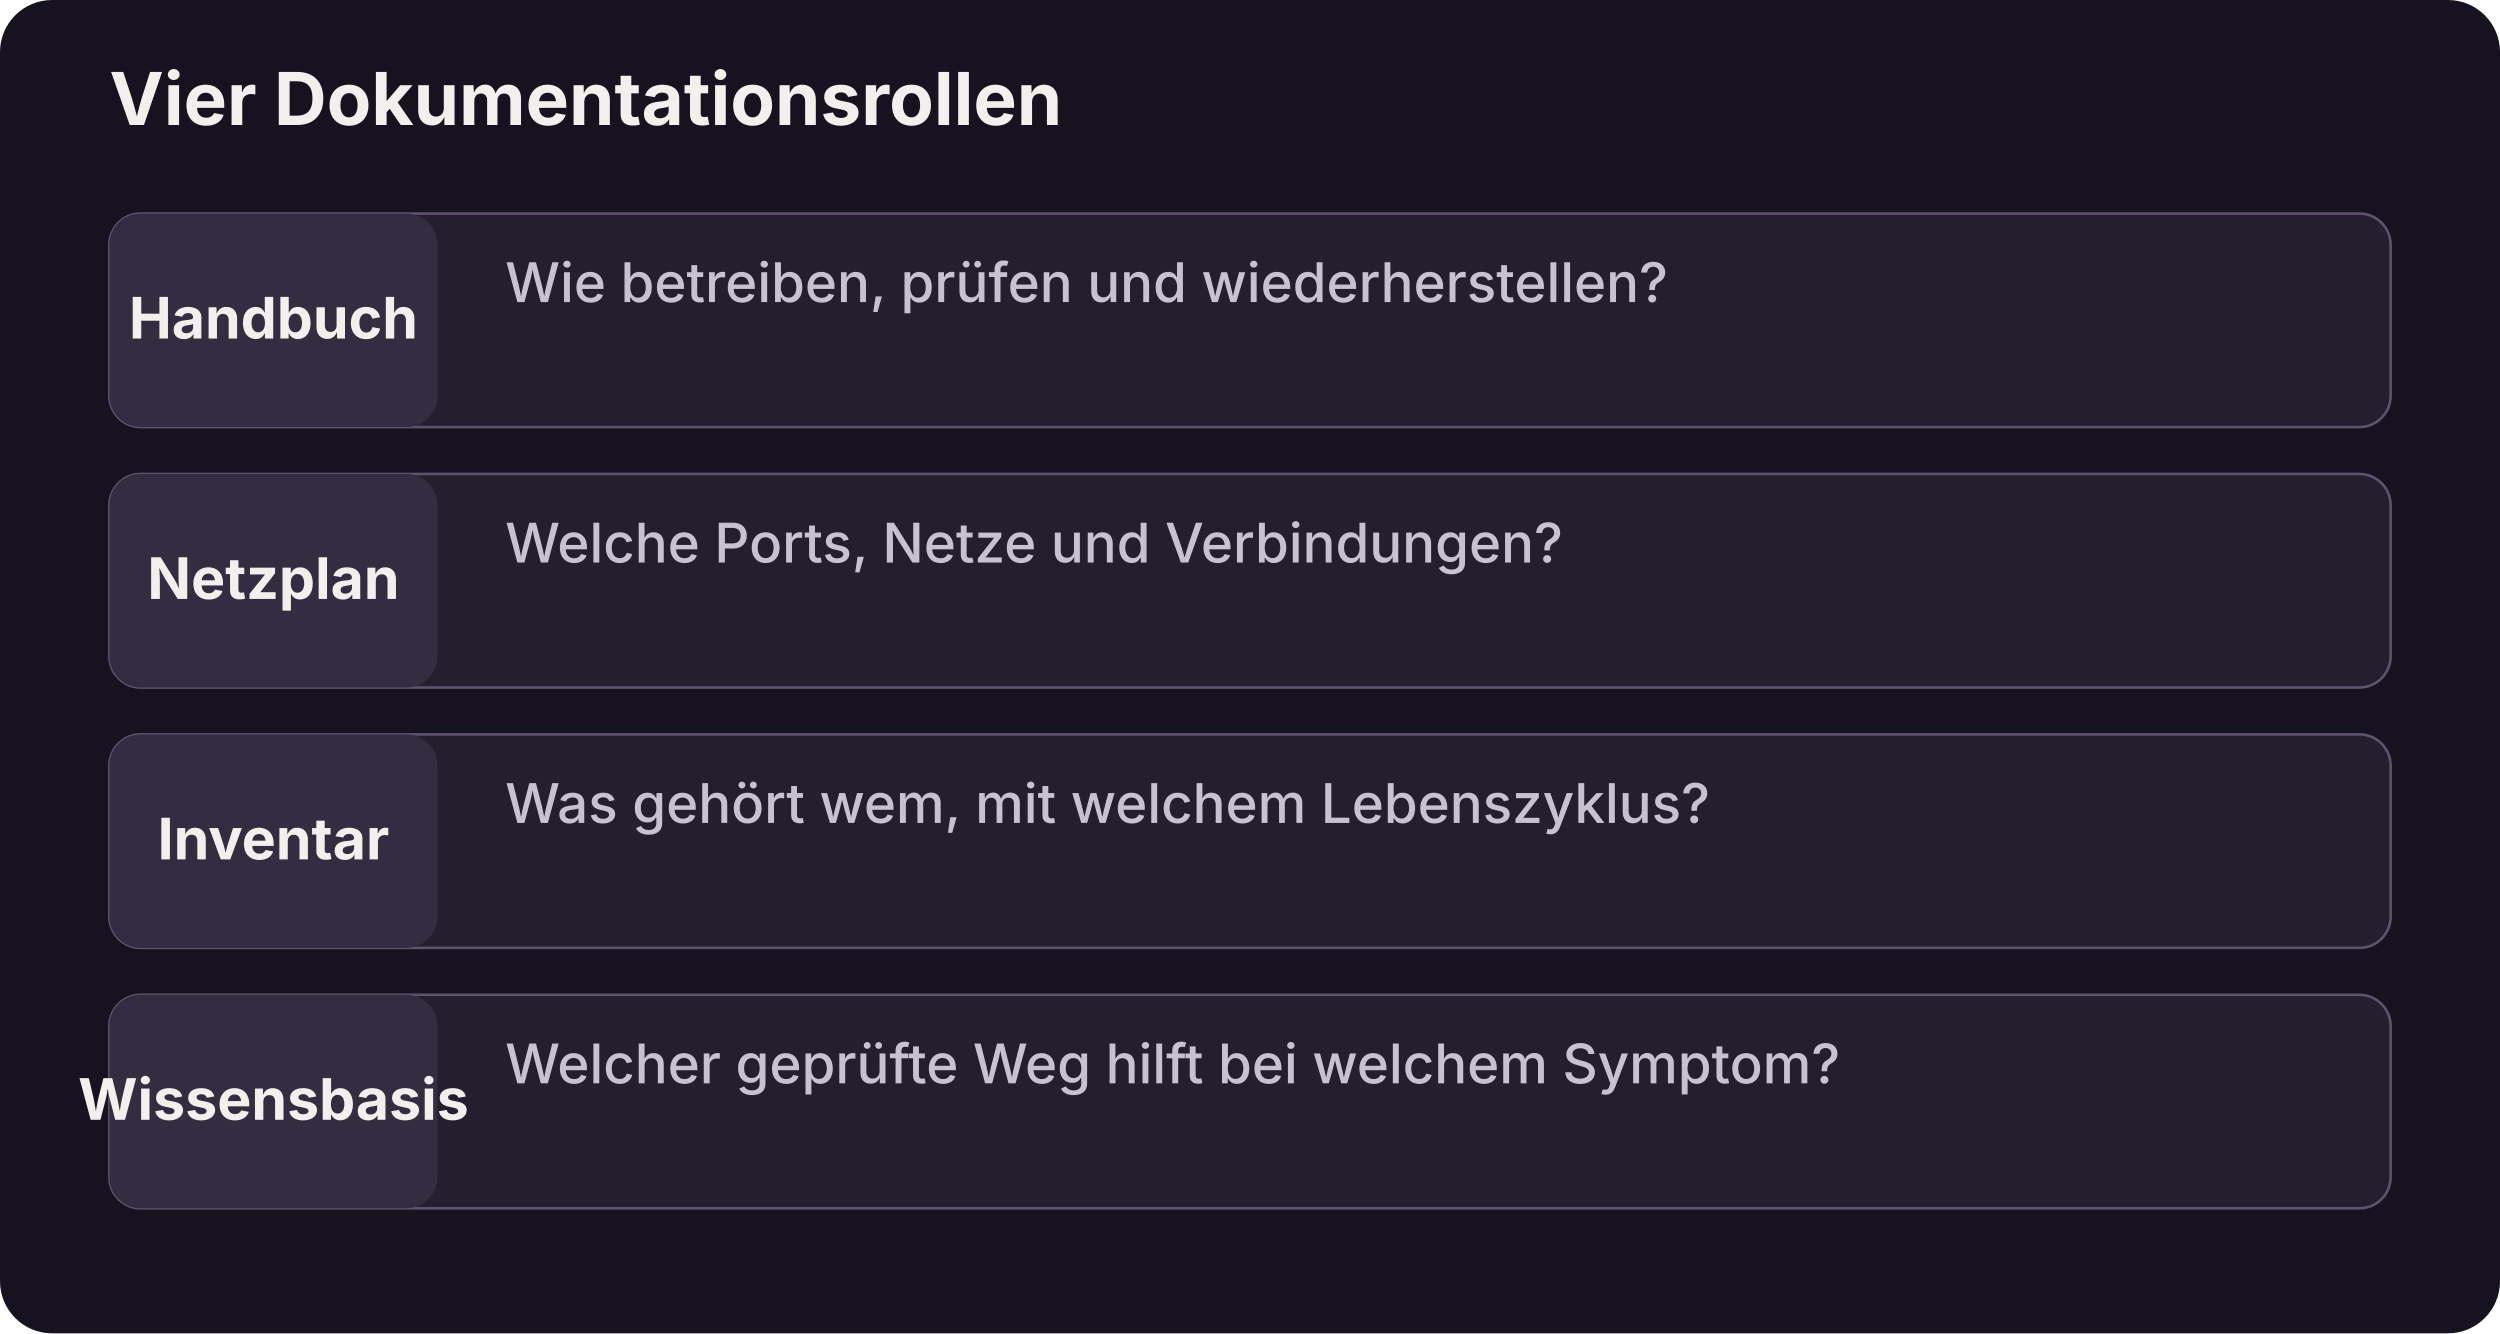
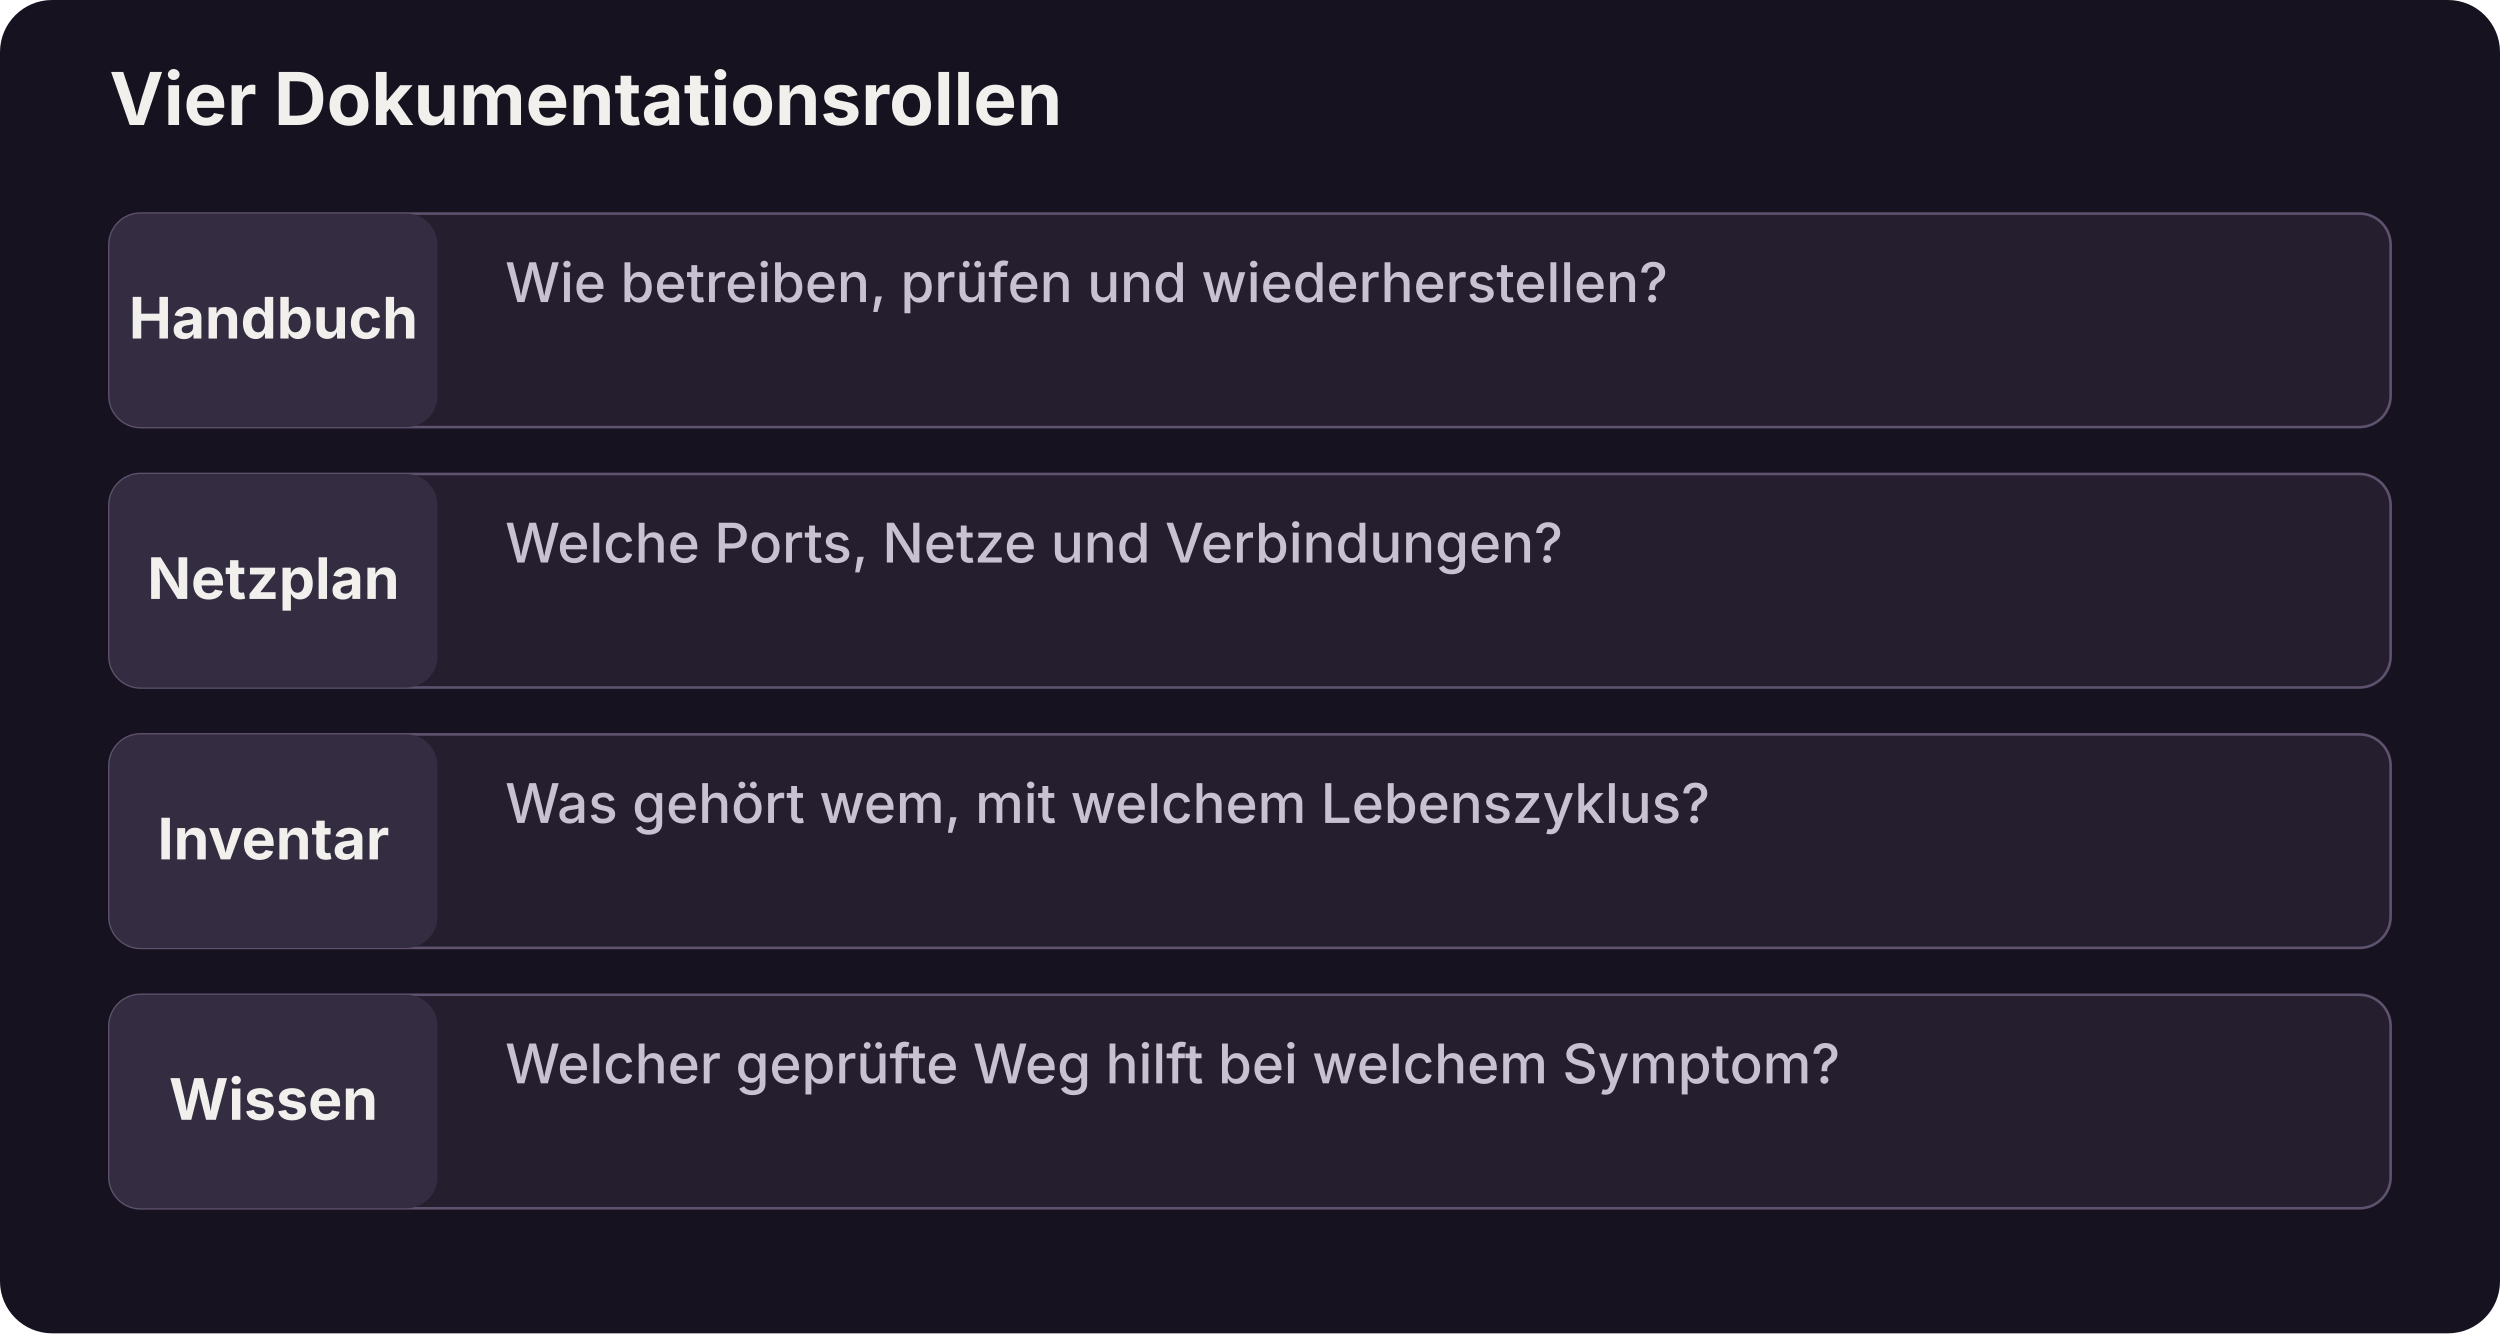
<svg xmlns="http://www.w3.org/2000/svg" class="learning-diagram diagram-layers" width="960" height="512" viewBox="0 0 960 512" role="img" aria-labelledby="diagram-ansichten-title diagram-ansichten-desc">
  <rect class="diagram-canvas" width="100%" height="100%" rx="20" fill="var(--diagram-canvas, #17121f)" />
  <text class="diagram-title" x="42" y="48" text-anchor="start" font-family="Inter, Arial, sans-serif" font-size="28" font-weight="700" fill="var(--diagram-text, #f1f0ec)">
    <tspan x="42" dy="0">Vier Dokumentationsrollen</tspan>
  </text>
  <g>
    <rect class="diagram-row" x="42" y="82" width="876" height="82" rx="12" fill="var(--diagram-surface, #241e2e)" stroke="var(--diagram-border, #5f526e)" />
    <rect class="diagram-key" x="42" y="82" width="126" height="82" rx="12" fill="var(--diagram-key, #342c40)" />
    <text x="105" y="130" text-anchor="middle" font-family="Inter, Arial, sans-serif" font-size="22" font-weight="700" fill="var(--diagram-text, #f1f0ec)">
      <tspan x="105" dy="0">Handbuch</tspan>
    </text>
    <text x="194" y="116" text-anchor="start" font-family="Inter, Arial, sans-serif" font-size="21" font-weight="500" fill="var(--diagram-muted, #c8c1d2)">
      <tspan x="194" dy="0">Wie betreiben, prüfen und wiederherstellen?</tspan>
    </text>
  </g>
  <g>
    <rect class="diagram-row" x="42" y="182" width="876" height="82" rx="12" fill="var(--diagram-surface, #241e2e)" stroke="var(--diagram-border, #5f526e)" />
    <rect class="diagram-key" x="42" y="182" width="126" height="82" rx="12" fill="var(--diagram-key, #342c40)" />
    <text x="105" y="230" text-anchor="middle" font-family="Inter, Arial, sans-serif" font-size="22" font-weight="700" fill="var(--diagram-text, #f1f0ec)">
      <tspan x="105" dy="0">Netzplan</tspan>
    </text>
    <text x="194" y="216" text-anchor="start" font-family="Inter, Arial, sans-serif" font-size="21" font-weight="500" fill="var(--diagram-muted, #c8c1d2)">
      <tspan x="194" dy="0">Welche Ports, Netze und Verbindungen?</tspan>
    </text>
  </g>
  <g>
    <rect class="diagram-row" x="42" y="282" width="876" height="82" rx="12" fill="var(--diagram-surface, #241e2e)" stroke="var(--diagram-border, #5f526e)" />
    <rect class="diagram-key" x="42" y="282" width="126" height="82" rx="12" fill="var(--diagram-key, #342c40)" />
    <text x="105" y="330" text-anchor="middle" font-family="Inter, Arial, sans-serif" font-size="22" font-weight="700" fill="var(--diagram-text, #f1f0ec)">
      <tspan x="105" dy="0">Inventar</tspan>
    </text>
    <text x="194" y="316" text-anchor="start" font-family="Inter, Arial, sans-serif" font-size="21" font-weight="500" fill="var(--diagram-muted, #c8c1d2)">
      <tspan x="194" dy="0">Was gehört wem, mit welchem Lebenszyklus?</tspan>
    </text>
  </g>
  <g>
    <rect class="diagram-row" x="42" y="382" width="876" height="82" rx="12" fill="var(--diagram-surface, #241e2e)" stroke="var(--diagram-border, #5f526e)" />
    <rect class="diagram-key" x="42" y="382" width="126" height="82" rx="12" fill="var(--diagram-key, #342c40)" />
    <text x="105" y="430" text-anchor="middle" font-family="Inter, Arial, sans-serif" font-size="22" font-weight="700" fill="var(--diagram-text, #f1f0ec)">
-       <tspan x="105" dy="0">Wissensbasis</tspan>
+       <tspan x="105" dy="0">Wissen</tspan>
    </text>
    <text x="194" y="416" text-anchor="start" font-family="Inter, Arial, sans-serif" font-size="21" font-weight="500" fill="var(--diagram-muted, #c8c1d2)">
      <tspan x="194" dy="0">Welcher geprüfte Weg hilft bei welchem Symptom?</tspan>
    </text>
  </g>
</svg>
